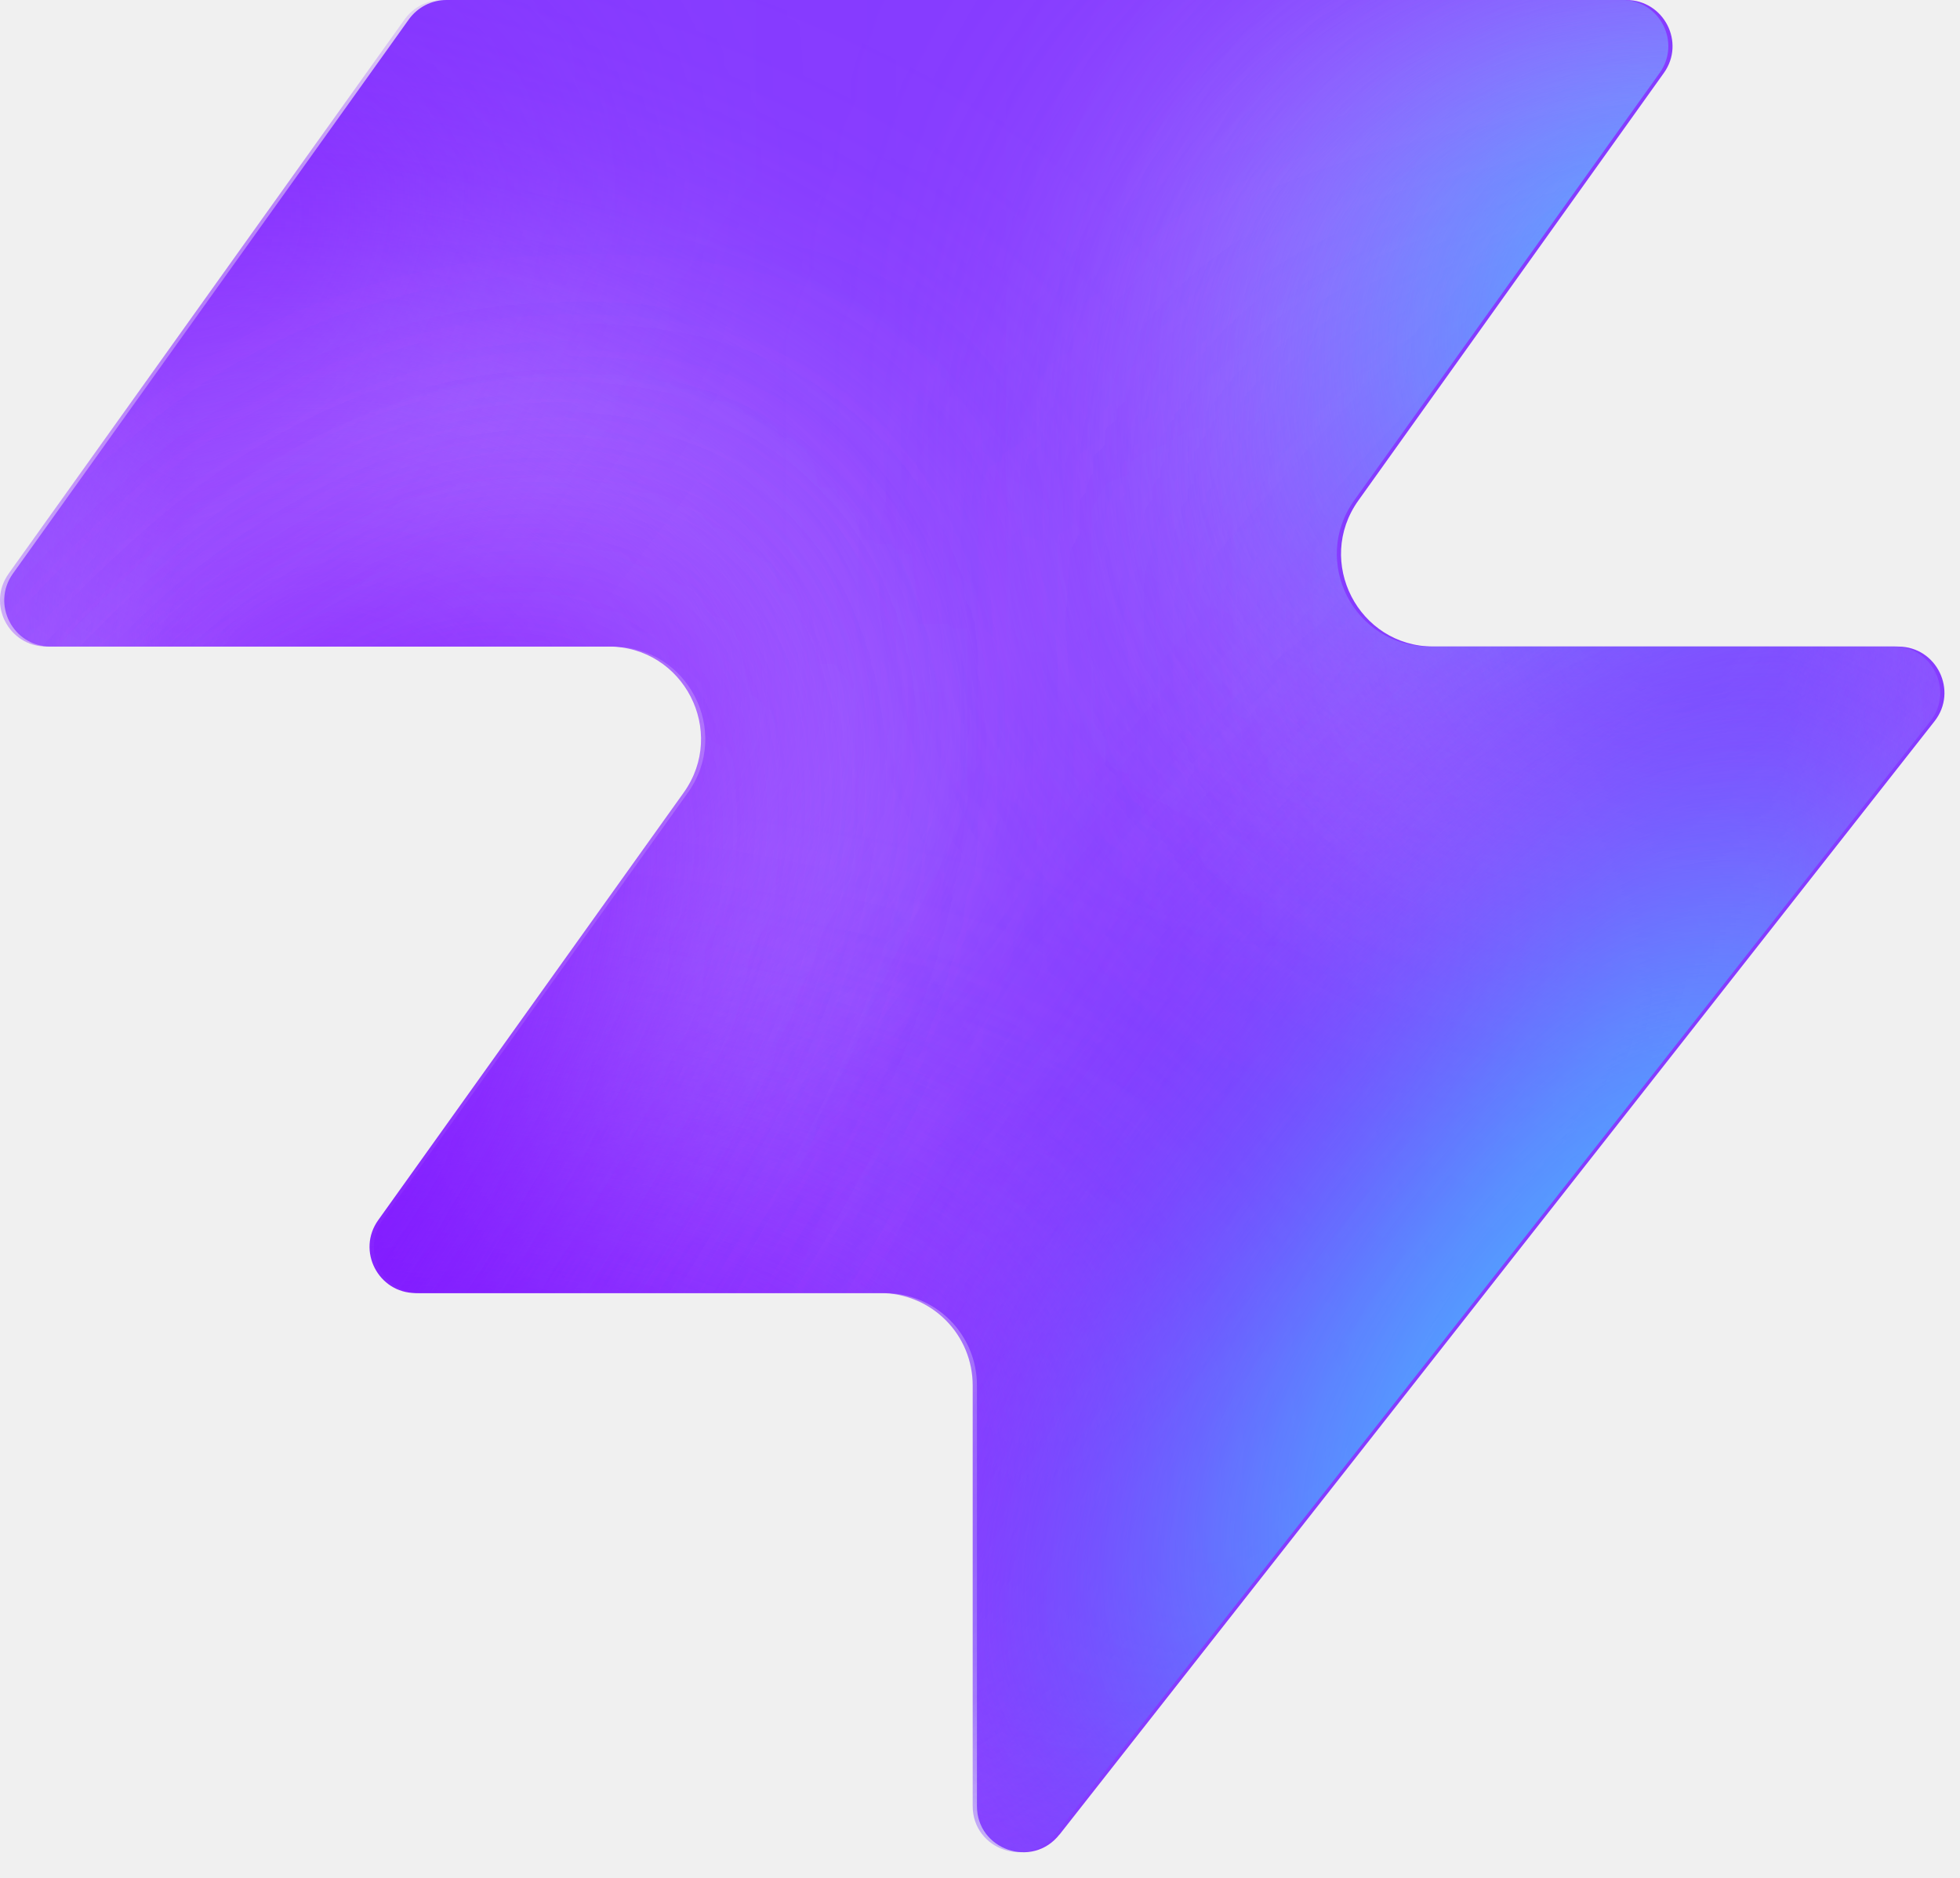
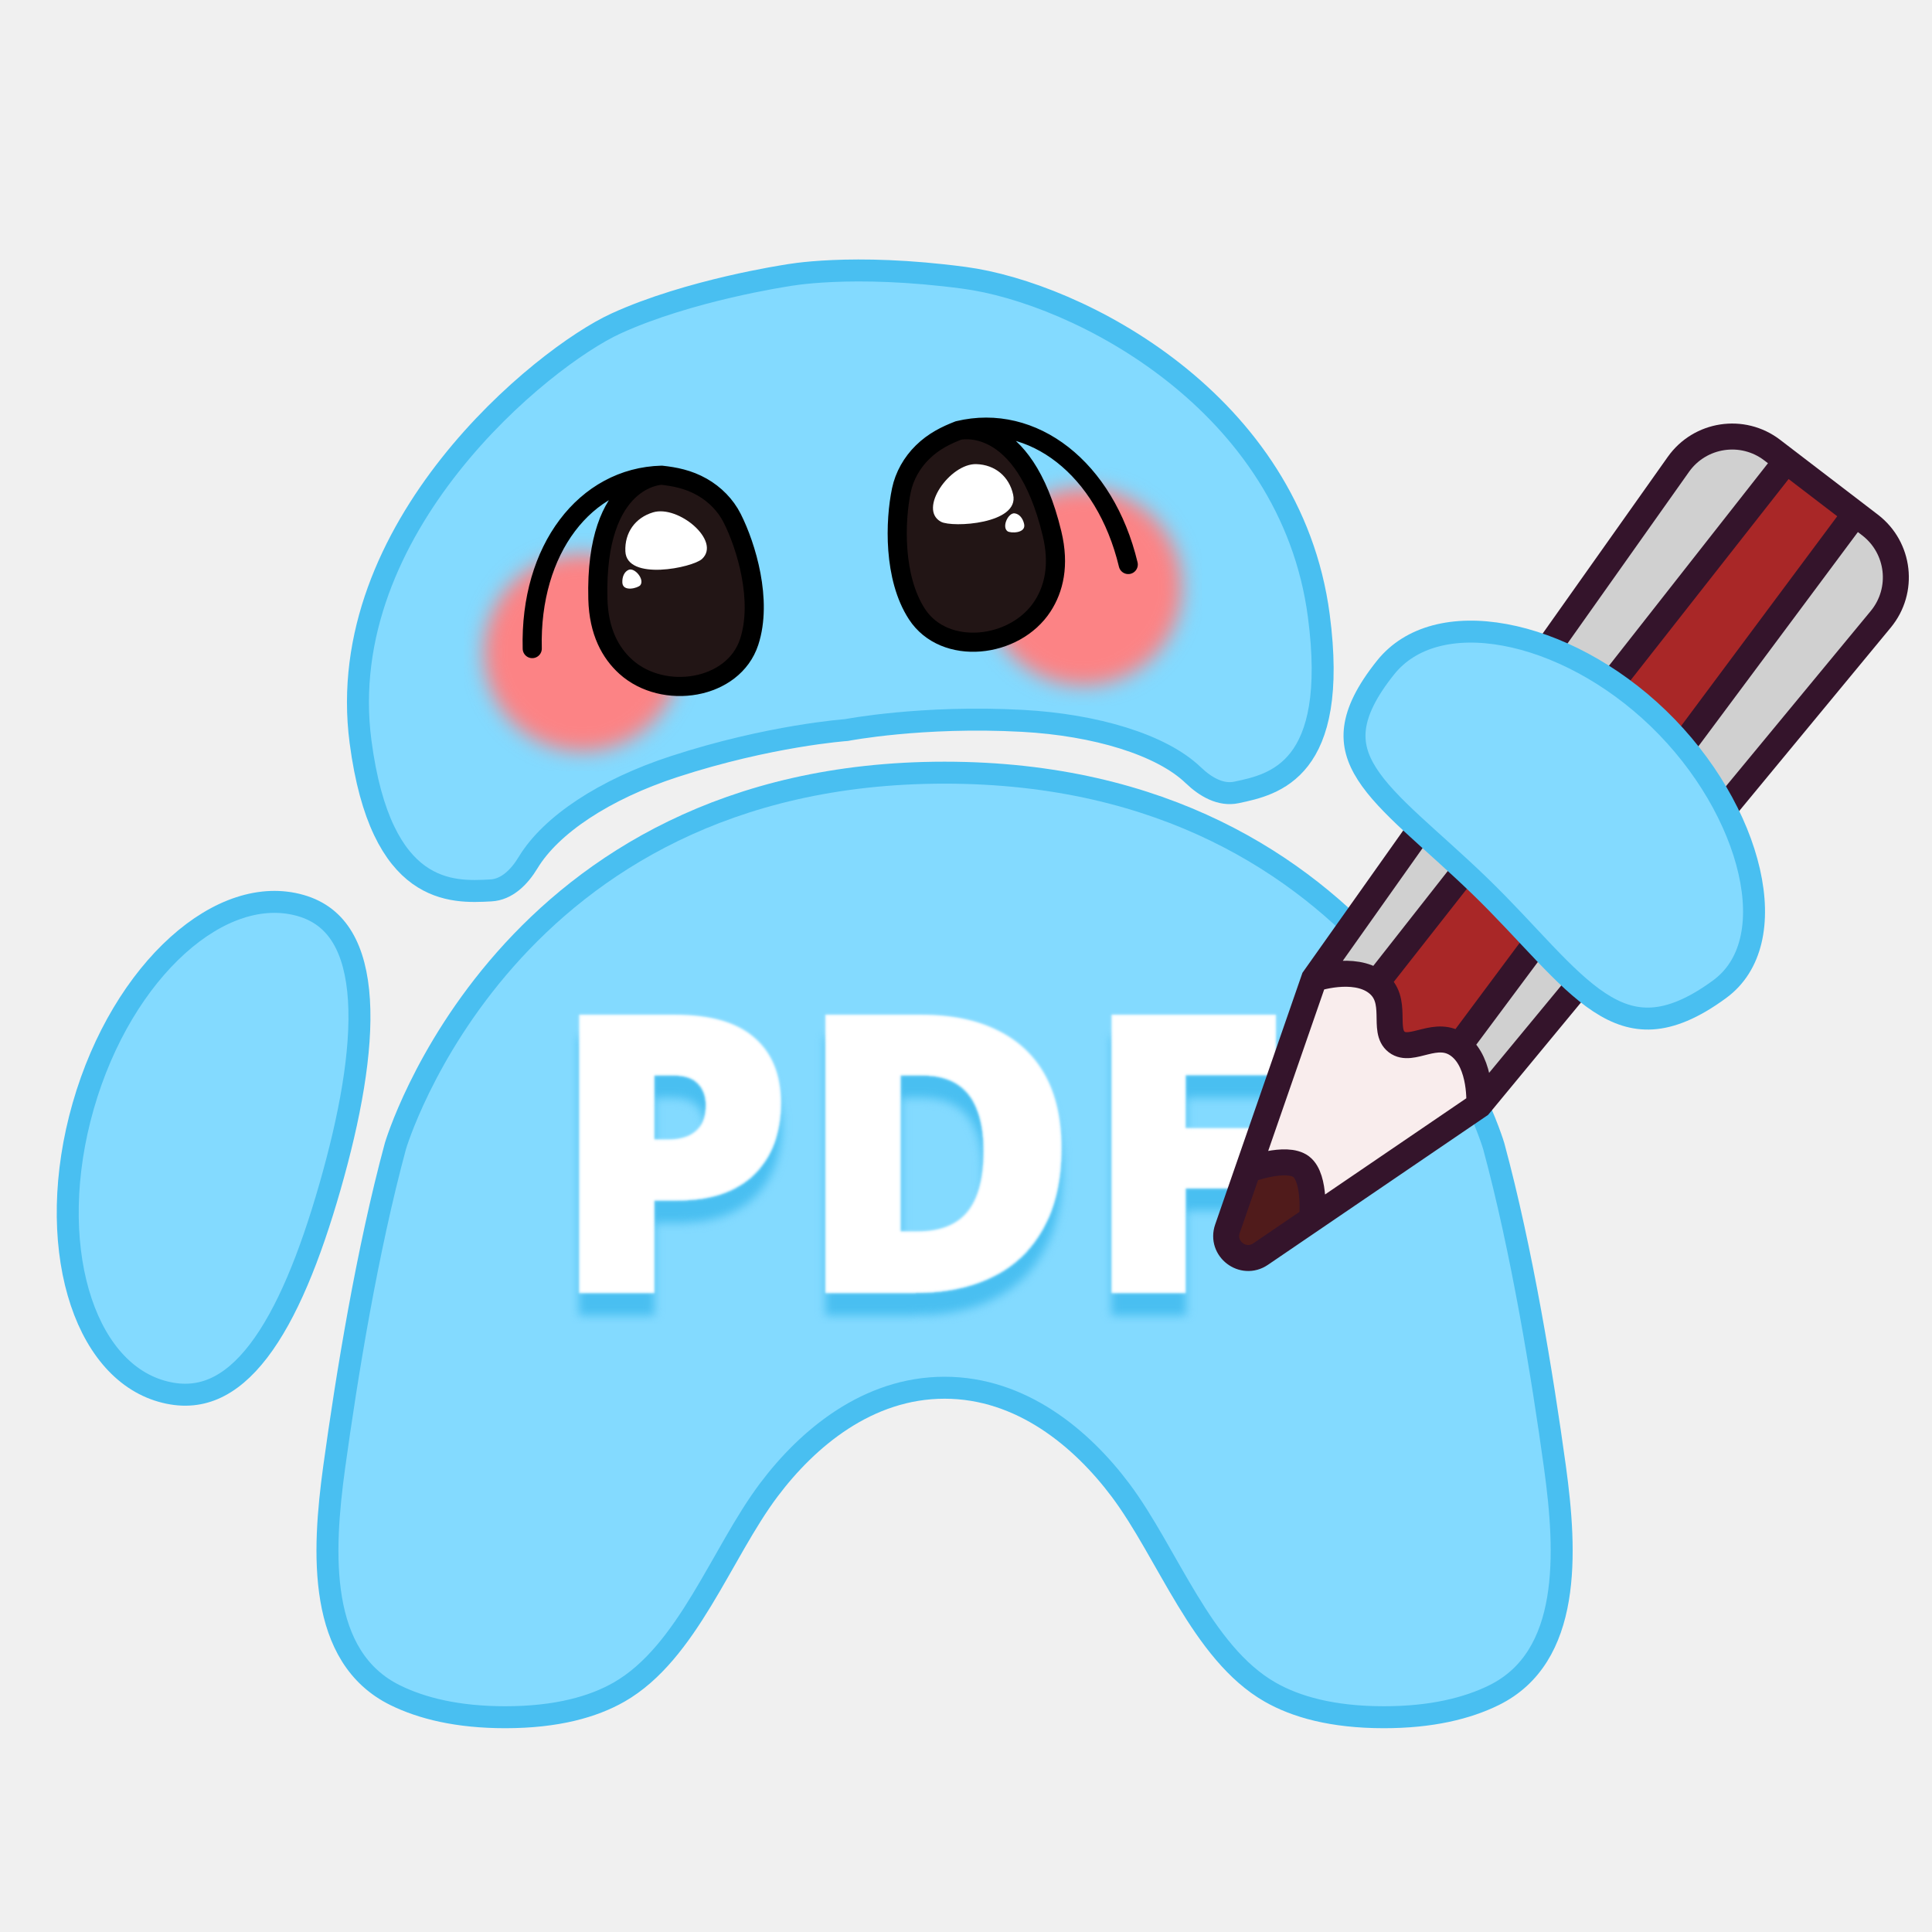
- <svg xmlns="http://www.w3.org/2000/svg" width="48" height="46" fill="none" viewBox="0 0 48 46">
-   <path fill="#863bff" d="M25.946 44.938c-.664.845-2.021.375-2.021-.698V33.937a2.26 2.26 0 0 0-2.262-2.262H10.287c-.92 0-1.456-1.04-.92-1.788l7.48-10.471c1.07-1.497 0-3.578-1.842-3.578H1.237c-.92 0-1.456-1.04-.92-1.788L10.013.474c.214-.297.556-.474.92-.474h28.894c.92 0 1.456 1.04.92 1.788l-7.48 10.471c-1.07 1.498 0 3.579 1.842 3.579h11.377c.943 0 1.473 1.088.89 1.83L25.947 44.94z" style="fill:#863bff;fill:color(display-p3 .525 .23 1);fill-opacity:1" />
-   <mask id="a" width="48" height="46" x="0" y="0" maskUnits="userSpaceOnUse" style="mask-type:alpha">
-     <path fill="#000" d="M25.842 44.938c-.664.844-2.021.375-2.021-.698V33.937a2.26 2.26 0 0 0-2.262-2.262H10.183c-.92 0-1.456-1.04-.92-1.788l7.48-10.471c1.07-1.498 0-3.579-1.842-3.579H1.133c-.92 0-1.456-1.04-.92-1.787L9.91.473c.214-.297.556-.474.92-.474h28.894c.92 0 1.456 1.04.92 1.788l-7.48 10.471c-1.07 1.498 0 3.578 1.842 3.578h11.377c.943 0 1.473 1.088.89 1.832L25.843 44.94z" style="fill:#000;fill-opacity:1" />
-   </mask>
-   <g mask="url(#a)">
-     <g filter="url(#b)">
-       <ellipse cx="5.508" cy="14.704" fill="#ede6ff" rx="5.508" ry="14.704" style="fill:#ede6ff;fill:color(display-p3 .927 .903 1);fill-opacity:1" transform="matrix(.00324 1 1 -.00324 -4.47 31.516)" />
-     </g>
-     <g filter="url(#c)">
-       <ellipse cx="10.399" cy="29.851" fill="#ede6ff" rx="10.399" ry="29.851" style="fill:#ede6ff;fill:color(display-p3 .927 .903 1);fill-opacity:1" transform="matrix(.00324 1 1 -.00324 -39.328 7.883)" />
-     </g>
-     <g filter="url(#d)">
-       <ellipse cx="5.508" cy="30.487" fill="#7e14ff" rx="5.508" ry="30.487" style="fill:#7e14ff;fill:color(display-p3 .492 .077 1);fill-opacity:1" transform="rotate(89.814 -25.913 -14.639)scale(1 -1)" />
-     </g>
-     <g filter="url(#e)">
-       <ellipse cx="5.508" cy="30.599" fill="#7e14ff" rx="5.508" ry="30.599" style="fill:#7e14ff;fill:color(display-p3 .492 .077 1);fill-opacity:1" transform="rotate(89.814 -32.644 -3.334)scale(1 -1)" />
-     </g>
-     <g filter="url(#f)">
-       <ellipse cx="5.508" cy="30.599" fill="#7e14ff" rx="5.508" ry="30.599" style="fill:#7e14ff;fill:color(display-p3 .492 .077 1);fill-opacity:1" transform="matrix(.00324 1 1 -.00324 -34.34 30.47)" />
-     </g>
-     <g filter="url(#g)">
-       <ellipse cx="14.072" cy="22.078" fill="#ede6ff" rx="14.072" ry="22.078" style="fill:#ede6ff;fill:color(display-p3 .927 .903 1);fill-opacity:1" transform="rotate(93.35 24.506 48.493)scale(-1 1)" />
-     </g>
-     <g filter="url(#h)">
-       <ellipse cx="3.47" cy="21.501" fill="#7e14ff" rx="3.47" ry="21.501" style="fill:#7e14ff;fill:color(display-p3 .492 .077 1);fill-opacity:1" transform="rotate(89.009 28.708 47.59)scale(-1 1)" />
-     </g>
-     <g filter="url(#i)">
-       <ellipse cx="3.47" cy="21.501" fill="#7e14ff" rx="3.47" ry="21.501" style="fill:#7e14ff;fill:color(display-p3 .492 .077 1);fill-opacity:1" transform="rotate(89.009 28.708 47.59)scale(-1 1)" />
-     </g>
-     <g filter="url(#j)">
-       <ellipse cx=".387" cy="8.972" fill="#7e14ff" rx="4.407" ry="29.108" style="fill:#7e14ff;fill:color(display-p3 .492 .077 1);fill-opacity:1" transform="rotate(39.51 .387 8.972)" />
-     </g>
-     <g filter="url(#k)">
-       <ellipse cx="47.523" cy="-6.092" fill="#7e14ff" rx="4.407" ry="29.108" style="fill:#7e14ff;fill:color(display-p3 .492 .077 1);fill-opacity:1" transform="rotate(37.892 47.523 -6.092)" />
-     </g>
-     <g filter="url(#l)">
-       <ellipse cx="41.412" cy="6.333" fill="#47bfff" rx="5.971" ry="9.665" style="fill:#47bfff;fill:color(display-p3 .28 .748 1);fill-opacity:1" transform="rotate(37.892 41.412 6.333)" />
-     </g>
-     <g filter="url(#m)">
-       <ellipse cx="-1.879" cy="38.332" fill="#7e14ff" rx="4.407" ry="29.108" style="fill:#7e14ff;fill:color(display-p3 .492 .077 1);fill-opacity:1" transform="rotate(37.892 -1.88 38.332)" />
-     </g>
-     <g filter="url(#n)">
-       <ellipse cx="-1.879" cy="38.332" fill="#7e14ff" rx="4.407" ry="29.108" style="fill:#7e14ff;fill:color(display-p3 .492 .077 1);fill-opacity:1" transform="rotate(37.892 -1.88 38.332)" />
-     </g>
-     <g filter="url(#o)">
-       <ellipse cx="35.651" cy="29.907" fill="#7e14ff" rx="4.407" ry="29.108" style="fill:#7e14ff;fill:color(display-p3 .492 .077 1);fill-opacity:1" transform="rotate(37.892 35.651 29.907)" />
-     </g>
-     <g filter="url(#p)">
-       <ellipse cx="38.418" cy="32.4" fill="#47bfff" rx="5.971" ry="15.297" style="fill:#47bfff;fill:color(display-p3 .28 .748 1);fill-opacity:1" transform="rotate(37.892 38.418 32.4)" />
-     </g>
+ <svg xmlns="http://www.w3.org/2000/svg" width="1000" height="1000" viewBox="0 0 1000 1000" fill="none">
+   <path d="M204.663 593.218C204.663 593.218 261.512 399.932 488.908 399.932C716.304 399.932 773.153 593.218 773.153 593.218C787.763 647.229 798.297 711.891 804.842 759.391C810.965 803.834 813.452 857.732 773.171 877.485C759.45 884.213 741.027 888.833 716.304 888.833C689.596 888.833 670.73 883.441 657.404 875.825C621.873 855.516 604.456 803.875 579.865 771.163C559.853 744.541 528.703 718.286 488.908 718.286C449.113 718.286 417.961 744.541 397.949 771.163C373.358 803.875 355.942 855.516 320.412 875.825C307.085 883.441 288.22 888.833 261.512 888.833C236.789 888.833 218.365 884.213 204.644 877.485C164.363 857.732 166.85 803.834 172.974 759.391C179.519 711.891 190.052 647.229 204.663 593.218Z" fill="#83DAFF" stroke="#49BFF1" stroke-width="11.37" />
+   <g filter="url(#filter0_df_101_33)">
+     <path d="M349.596 525.208C367.882 525.208 381.53 529.174 390.539 537.108C399.682 545.041 404.254 556.335 404.254 570.992C404.254 577.58 403.313 583.9 401.43 589.951C399.548 595.867 396.455 601.245 392.152 606.086C387.984 610.792 382.404 614.557 375.412 617.38C368.42 620.07 359.815 621.414 349.596 621.414H338.704V669.215H299.778V525.208H349.596ZM348.789 556.672H338.704V589.749H346.369C349.73 589.749 352.823 589.211 355.646 588.135C358.605 586.925 360.958 585.043 362.706 582.488C364.454 579.799 365.328 576.303 365.328 572C365.328 567.428 363.983 563.731 361.294 560.907C358.605 558.083 354.436 556.672 348.789 556.672ZM549.438 594.186C549.438 610.859 546.278 624.776 539.958 635.936C533.773 647.096 525.033 655.433 513.739 660.946C502.444 666.458 489.132 669.215 473.804 669.215H427.213V525.208H477.031C492.494 525.208 505.604 527.897 516.361 533.276C527.117 538.519 535.319 546.251 540.967 556.47C546.614 566.689 549.438 579.261 549.438 594.186ZM509.1 595.598C509.1 586.858 507.89 579.597 505.469 573.815C503.183 568.033 499.688 563.731 494.981 560.907C490.41 558.083 484.561 556.672 477.434 556.672H466.14V637.348H474.812C486.645 637.348 495.318 633.919 500.83 627.062C506.343 620.204 509.1 609.716 509.1 595.598ZM613.651 669.215H575.33V525.208H660.443V556.47H613.651V583.9H656.813V615.162H613.651V669.215Z" fill="white" />
  </g>
+   <path d="M645.894 605.522L635.325 636.001C631.737 646.349 643.415 655.288 652.467 649.124L679.131 630.966C679.131 630.966 681.212 609.802 673.496 603.895C665.781 597.989 645.894 605.522 645.894 605.522Z" fill="#501B1B" />
+   <path d="M712.542 508.622C700.742 499.588 680.191 506.614 680.191 506.614L645.894 605.522C645.894 605.522 665.781 597.989 673.496 603.895C681.212 609.802 679.131 630.966 679.131 630.966L765.658 572.04C765.658 572.04 767.076 550.369 755.275 541.335C743.475 532.302 730.778 545.339 722.925 539.327C715.072 533.315 724.343 517.655 712.542 508.622Z" fill="#F9EDED" />
+   <path d="M712.542 508.622C724.343 517.655 715.072 533.315 722.925 539.327C730.778 545.339 743.475 532.302 755.275 541.335L960.309 265.908L924.596 238.569L712.542 508.622Z" fill="#A92727" />
+   <path d="M765.658 572.04L973.472 320.539C985.789 305.634 983.265 283.481 967.911 271.728L960.309 265.908L755.275 541.335C767.076 550.369 765.658 572.04 765.658 572.04Z" fill="#D0D0D0" />
+   <path d="M917.301 232.985C901.948 221.231 879.904 224.577 868.73 240.357L680.191 506.614C680.191 506.614 700.742 499.588 712.542 508.622L924.596 238.569L917.301 232.985Z" fill="#D0D0D0" />
+   <path d="M924.596 238.569L917.301 232.985C901.948 221.231 879.904 224.577 868.73 240.357L680.191 506.614L645.894 605.522L635.325 636.001C631.737 646.349 643.415 655.288 652.467 649.124L679.131 630.966L765.658 572.04L973.472 320.539C985.789 305.634 983.265 283.481 967.911 271.728L960.309 265.908M765.658 572.04C765.658 572.04 767.076 550.369 755.275 541.335M680.191 506.614C680.191 506.614 700.742 499.588 712.542 508.622M712.542 508.622C724.343 517.655 715.072 533.315 722.925 539.327C730.778 545.339 743.475 532.302 755.275 541.335M712.542 508.622L924.596 238.569M755.275 541.335L960.309 265.908M645.894 605.522C645.894 605.522 665.781 597.989 673.496 603.895C681.212 609.802 679.131 630.966 679.131 630.966M924.596 238.569L960.309 265.908" stroke="#34142B" stroke-width="13.454" />
+   <path d="M155.618 468.695C165.505 471.53 172.486 477.234 177.299 485.298C182.202 493.515 184.983 504.423 185.8 517.651C187.438 544.165 181.104 578.346 170.768 614.391C160.424 650.467 148.409 680.241 133.778 699.318C126.505 708.801 118.805 715.348 110.636 718.853C102.58 722.308 93.679 722.979 83.537 720.071C63.466 714.316 48.205 695.836 40.488 668.934C32.798 642.123 32.934 607.802 43.072 572.446C53.21 537.089 71.282 507.911 92.012 489.25C112.812 470.525 135.547 462.94 155.618 468.695Z" fill="#83DAFF" stroke="#49BFF1" stroke-width="11.37" />
+   <path d="M905.387 451.048C911.438 477.643 906.538 499.883 890.194 511.919C876.247 522.189 864.927 526.535 855.218 527.144C845.611 527.746 836.833 524.735 827.809 518.8C818.664 512.785 809.563 503.968 799.4 493.324C789.376 482.826 778.314 470.544 765.726 458.386C753.233 446.321 740.999 435.743 731.025 426.49C720.838 417.039 712.813 408.802 707.609 400.676C702.509 392.713 700.287 385.122 701.353 376.769C702.442 368.223 707.066 358.125 717.218 345.459C730.146 329.331 752.557 323.768 778.895 328.614C805.14 333.442 834.199 348.517 858.463 371.95C882.731 395.388 899.374 424.614 905.387 451.048Z" fill="#83DAFF" stroke="#49BFF1" stroke-width="11.37" />
+   <path d="M318.714 167.496C356.569 150.136 407.183 142.6 407.183 142.6C407.183 142.6 440.5 136 499.08 143.79C557.659 151.58 668.043 207.831 682.615 318.702C693.163 398.958 659.378 406.073 640.005 410.153L639.966 410.161C631.916 411.857 624.054 407.409 617.606 401.218C601.156 385.421 567.015 375.172 529.22 373.113C477.242 370.282 438.106 377.875 438.106 377.875C438.106 377.875 398.336 380.653 348.855 396.819C312.875 408.574 285.166 426.953 273.355 446.464C268.727 454.11 262.281 460.439 254.066 460.881L253.879 460.891C234.07 461.959 197.132 463.95 186.61 383.894C172.038 273.023 280.859 184.857 318.714 167.496Z" fill="#83DAFF" stroke="#49BFF1" stroke-width="11.37" />
+   <g filter="url(#filter1_f_101_33)">
+     <circle cx="301.472" cy="337.781" r="51.164" transform="rotate(-7.48764 301.472 337.781)" fill="#FC8385" />
+   </g>
+   <g filter="url(#filter2_f_101_33)">
+     <circle cx="560.745" cy="303.699" r="51.164" transform="rotate(-7.48764 560.745 303.699)" fill="#FC8385" />
+   </g>
+   <path d="M378.978 268.223C386.28 282.69 394.798 310.755 387.773 332.249C379.646 357.114 343.314 362.642 323.901 345.108C316.036 338.005 309.899 327.029 309.459 310.073C307.842 247.839 340.915 246.026 342.419 245.976C342.454 245.975 342.472 245.975 342.472 245.975C349.233 246.725 356.279 248.048 363.381 252.082C369.987 255.833 375.554 261.441 378.978 268.223Z" fill="#221515" />
+   <path d="M275.487 335.711C274.155 284.436 302.889 246.995 342.472 245.975M342.472 245.975C349.233 246.725 356.279 248.048 363.381 252.082C369.987 255.833 375.554 261.441 378.978 268.223C386.28 282.69 394.798 310.755 387.773 332.249C379.646 357.114 343.314 362.642 323.901 345.108C316.036 338.005 309.899 327.029 309.459 310.073C307.805 246.392 342.472 245.975 342.472 245.975Z" stroke="black" stroke-width="9.899" stroke-linecap="round" />
+   <path d="M323.688 285.37C323.268 275.714 328.763 267.977 338.018 265.193C351.106 261.256 373.367 279.938 363.399 289.289C358.562 293.827 324.366 300.938 323.688 285.37Z" fill="white" />
+   <path d="M322.121 301.5C321.999 298.337 323.269 295.817 325.432 294.927C328.49 293.67 333.754 299.842 331.44 302.88C330.317 304.354 322.318 306.6 322.121 301.5Z" fill="white" />
+   <path d="M466.564 253.738C463.248 269.6 462.271 298.914 474.611 317.862C488.888 339.782 525.414 335.735 539.638 313.78C545.4 304.885 548.492 292.696 544.536 276.202C530.016 215.665 497.598 222.459 496.133 222.799C496.099 222.807 496.081 222.812 496.081 222.812C489.744 225.283 483.279 228.383 477.46 234.115C472.047 239.446 468.118 246.301 466.564 253.738Z" fill="#221515" />
+   <path d="M583.979 292.192C572.016 242.314 534.583 213.569 496.081 222.812M496.081 222.812C489.744 225.283 483.279 228.383 477.46 234.115C472.047 239.446 468.118 246.301 466.564 253.738C463.248 269.6 462.271 298.914 474.611 317.862C488.888 339.782 525.414 335.735 539.638 313.78C545.4 304.885 548.492 292.696 544.536 276.202C529.678 214.257 496.081 222.812 496.081 222.812Z" stroke="black" stroke-width="9.899" stroke-linecap="round" />
+   <path d="M524.405 256.02C522.316 246.585 515.008 240.53 505.348 240.232C491.687 239.81 475.01 263.611 487.056 270.068C492.901 273.202 527.773 271.235 524.405 256.02Z" fill="white" />
+   <path d="M530.085 271.203C529.386 268.116 527.508 266.009 525.189 265.709C521.909 265.284 518.419 272.607 521.44 274.944C522.906 276.078 531.213 276.18 530.085 271.203Z" fill="white" />
  <defs>
-     <filter id="b" width="60.045" height="41.654" x="-19.77" y="16.149" color-interpolation-filters="sRGB" filterUnits="userSpaceOnUse">
+     <filter id="filter0_df_101_33" x="295.23" y="523.708" width="369.761" height="161.425" filterUnits="userSpaceOnUse" color-interpolation-filters="sRGB">
      <feFlood flood-opacity="0" result="BackgroundImageFix" />
-       <feBlend in="SourceGraphic" in2="BackgroundImageFix" result="shape" />
-       <feGaussianBlur result="effect1_foregroundBlur_2002_17158" stdDeviation="7.659" />
+       <feColorMatrix in="SourceAlpha" type="matrix" values="0 0 0 0 0 0 0 0 0 0 0 0 0 0 0 0 0 0 127 0" result="hardAlpha" />
+       <feOffset dy="11.37" />
+       <feGaussianBlur stdDeviation="2.274" />
+       <feComposite in2="hardAlpha" operator="out" />
+       <feColorMatrix type="matrix" values="0 0 0 0 0.286 0 0 0 0 0.749 0 0 0 0 0.945 0 0 0 1 0" />
+       <feBlend mode="normal" in2="BackgroundImageFix" result="effect1_dropShadow_101_33" />
+       <feBlend mode="normal" in="SourceGraphic" in2="effect1_dropShadow_101_33" result="shape" />
+       <feGaussianBlur stdDeviation="0.75" result="effect2_foregroundBlur_101_33" />
    </filter>
-     <filter id="c" width="90.34" height="51.437" x="-54.613" y="-7.533" color-interpolation-filters="sRGB" filterUnits="userSpaceOnUse">
+     <filter id="filter1_f_101_33" x="240.07" y="276.379" width="122.805" height="122.805" filterUnits="userSpaceOnUse" color-interpolation-filters="sRGB">
      <feFlood flood-opacity="0" result="BackgroundImageFix" />
-       <feBlend in="SourceGraphic" in2="BackgroundImageFix" result="shape" />
-       <feGaussianBlur result="effect1_foregroundBlur_2002_17158" stdDeviation="7.659" />
+       <feBlend mode="normal" in="SourceGraphic" in2="BackgroundImageFix" result="shape" />
+       <feGaussianBlur stdDeviation="5.116" result="effect1_foregroundBlur_101_33" />
    </filter>
-     <filter id="d" width="79.355" height="29.4" x="-49.64" y="2.03" color-interpolation-filters="sRGB" filterUnits="userSpaceOnUse">
+     <filter id="filter2_f_101_33" x="499.342" y="242.296" width="122.805" height="122.805" filterUnits="userSpaceOnUse" color-interpolation-filters="sRGB">
      <feFlood flood-opacity="0" result="BackgroundImageFix" />
-       <feBlend in="SourceGraphic" in2="BackgroundImageFix" result="shape" />
-       <feGaussianBlur result="effect1_foregroundBlur_2002_17158" stdDeviation="4.596" />
-     </filter>
-     <filter id="e" width="79.579" height="29.4" x="-45.045" y="20.029" color-interpolation-filters="sRGB" filterUnits="userSpaceOnUse">
-       <feFlood flood-opacity="0" result="BackgroundImageFix" />
-       <feBlend in="SourceGraphic" in2="BackgroundImageFix" result="shape" />
-       <feGaussianBlur result="effect1_foregroundBlur_2002_17158" stdDeviation="4.596" />
-     </filter>
-     <filter id="f" width="79.579" height="29.4" x="-43.513" y="21.178" color-interpolation-filters="sRGB" filterUnits="userSpaceOnUse">
-       <feFlood flood-opacity="0" result="BackgroundImageFix" />
-       <feBlend in="SourceGraphic" in2="BackgroundImageFix" result="shape" />
-       <feGaussianBlur result="effect1_foregroundBlur_2002_17158" stdDeviation="4.596" />
-     </filter>
-     <filter id="g" width="74.749" height="58.852" x="15.756" y="-17.901" color-interpolation-filters="sRGB" filterUnits="userSpaceOnUse">
-       <feFlood flood-opacity="0" result="BackgroundImageFix" />
-       <feBlend in="SourceGraphic" in2="BackgroundImageFix" result="shape" />
-       <feGaussianBlur result="effect1_foregroundBlur_2002_17158" stdDeviation="7.659" />
-     </filter>
-     <filter id="h" width="61.377" height="25.362" x="23.548" y="2.284" color-interpolation-filters="sRGB" filterUnits="userSpaceOnUse">
-       <feFlood flood-opacity="0" result="BackgroundImageFix" />
-       <feBlend in="SourceGraphic" in2="BackgroundImageFix" result="shape" />
-       <feGaussianBlur result="effect1_foregroundBlur_2002_17158" stdDeviation="4.596" />
-     </filter>
-     <filter id="i" width="61.377" height="25.362" x="23.548" y="2.284" color-interpolation-filters="sRGB" filterUnits="userSpaceOnUse">
-       <feFlood flood-opacity="0" result="BackgroundImageFix" />
-       <feBlend in="SourceGraphic" in2="BackgroundImageFix" result="shape" />
-       <feGaussianBlur result="effect1_foregroundBlur_2002_17158" stdDeviation="4.596" />
-     </filter>
-     <filter id="j" width="56.045" height="63.649" x="-27.636" y="-22.853" color-interpolation-filters="sRGB" filterUnits="userSpaceOnUse">
-       <feFlood flood-opacity="0" result="BackgroundImageFix" />
-       <feBlend in="SourceGraphic" in2="BackgroundImageFix" result="shape" />
-       <feGaussianBlur result="effect1_foregroundBlur_2002_17158" stdDeviation="4.596" />
-     </filter>
-     <filter id="k" width="54.814" height="64.646" x="20.116" y="-38.415" color-interpolation-filters="sRGB" filterUnits="userSpaceOnUse">
-       <feFlood flood-opacity="0" result="BackgroundImageFix" />
-       <feBlend in="SourceGraphic" in2="BackgroundImageFix" result="shape" />
-       <feGaussianBlur result="effect1_foregroundBlur_2002_17158" stdDeviation="4.596" />
-     </filter>
-     <filter id="l" width="33.541" height="35.313" x="24.641" y="-11.323" color-interpolation-filters="sRGB" filterUnits="userSpaceOnUse">
-       <feFlood flood-opacity="0" result="BackgroundImageFix" />
-       <feBlend in="SourceGraphic" in2="BackgroundImageFix" result="shape" />
-       <feGaussianBlur result="effect1_foregroundBlur_2002_17158" stdDeviation="4.596" />
-     </filter>
-     <filter id="m" width="54.814" height="64.646" x="-29.286" y="6.009" color-interpolation-filters="sRGB" filterUnits="userSpaceOnUse">
-       <feFlood flood-opacity="0" result="BackgroundImageFix" />
-       <feBlend in="SourceGraphic" in2="BackgroundImageFix" result="shape" />
-       <feGaussianBlur result="effect1_foregroundBlur_2002_17158" stdDeviation="4.596" />
-     </filter>
-     <filter id="n" width="54.814" height="64.646" x="-29.286" y="6.009" color-interpolation-filters="sRGB" filterUnits="userSpaceOnUse">
-       <feFlood flood-opacity="0" result="BackgroundImageFix" />
-       <feBlend in="SourceGraphic" in2="BackgroundImageFix" result="shape" />
-       <feGaussianBlur result="effect1_foregroundBlur_2002_17158" stdDeviation="4.596" />
-     </filter>
-     <filter id="o" width="54.814" height="64.646" x="8.244" y="-2.416" color-interpolation-filters="sRGB" filterUnits="userSpaceOnUse">
-       <feFlood flood-opacity="0" result="BackgroundImageFix" />
-       <feBlend in="SourceGraphic" in2="BackgroundImageFix" result="shape" />
-       <feGaussianBlur result="effect1_foregroundBlur_2002_17158" stdDeviation="4.596" />
-     </filter>
-     <filter id="p" width="39.409" height="43.623" x="18.713" y="10.588" color-interpolation-filters="sRGB" filterUnits="userSpaceOnUse">
-       <feFlood flood-opacity="0" result="BackgroundImageFix" />
-       <feBlend in="SourceGraphic" in2="BackgroundImageFix" result="shape" />
-       <feGaussianBlur result="effect1_foregroundBlur_2002_17158" stdDeviation="4.596" />
+       <feBlend mode="normal" in="SourceGraphic" in2="BackgroundImageFix" result="shape" />
+       <feGaussianBlur stdDeviation="5.116" result="effect1_foregroundBlur_101_33" />
    </filter>
  </defs>
</svg>
